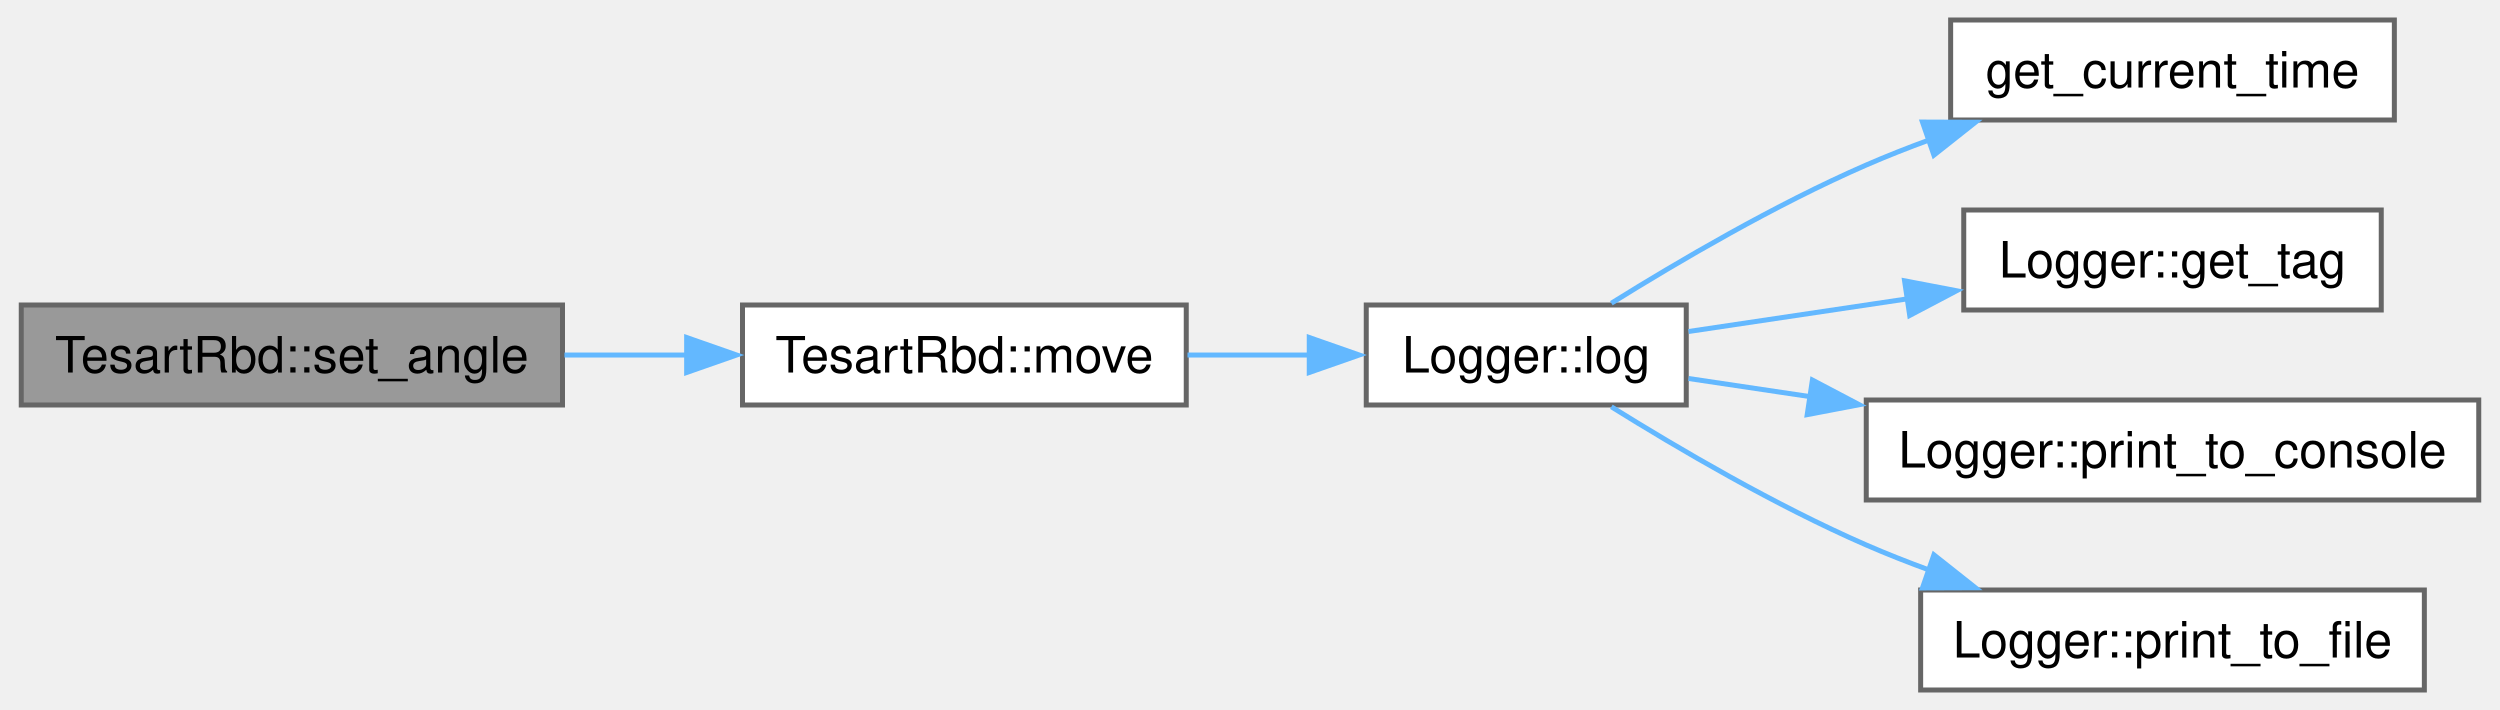
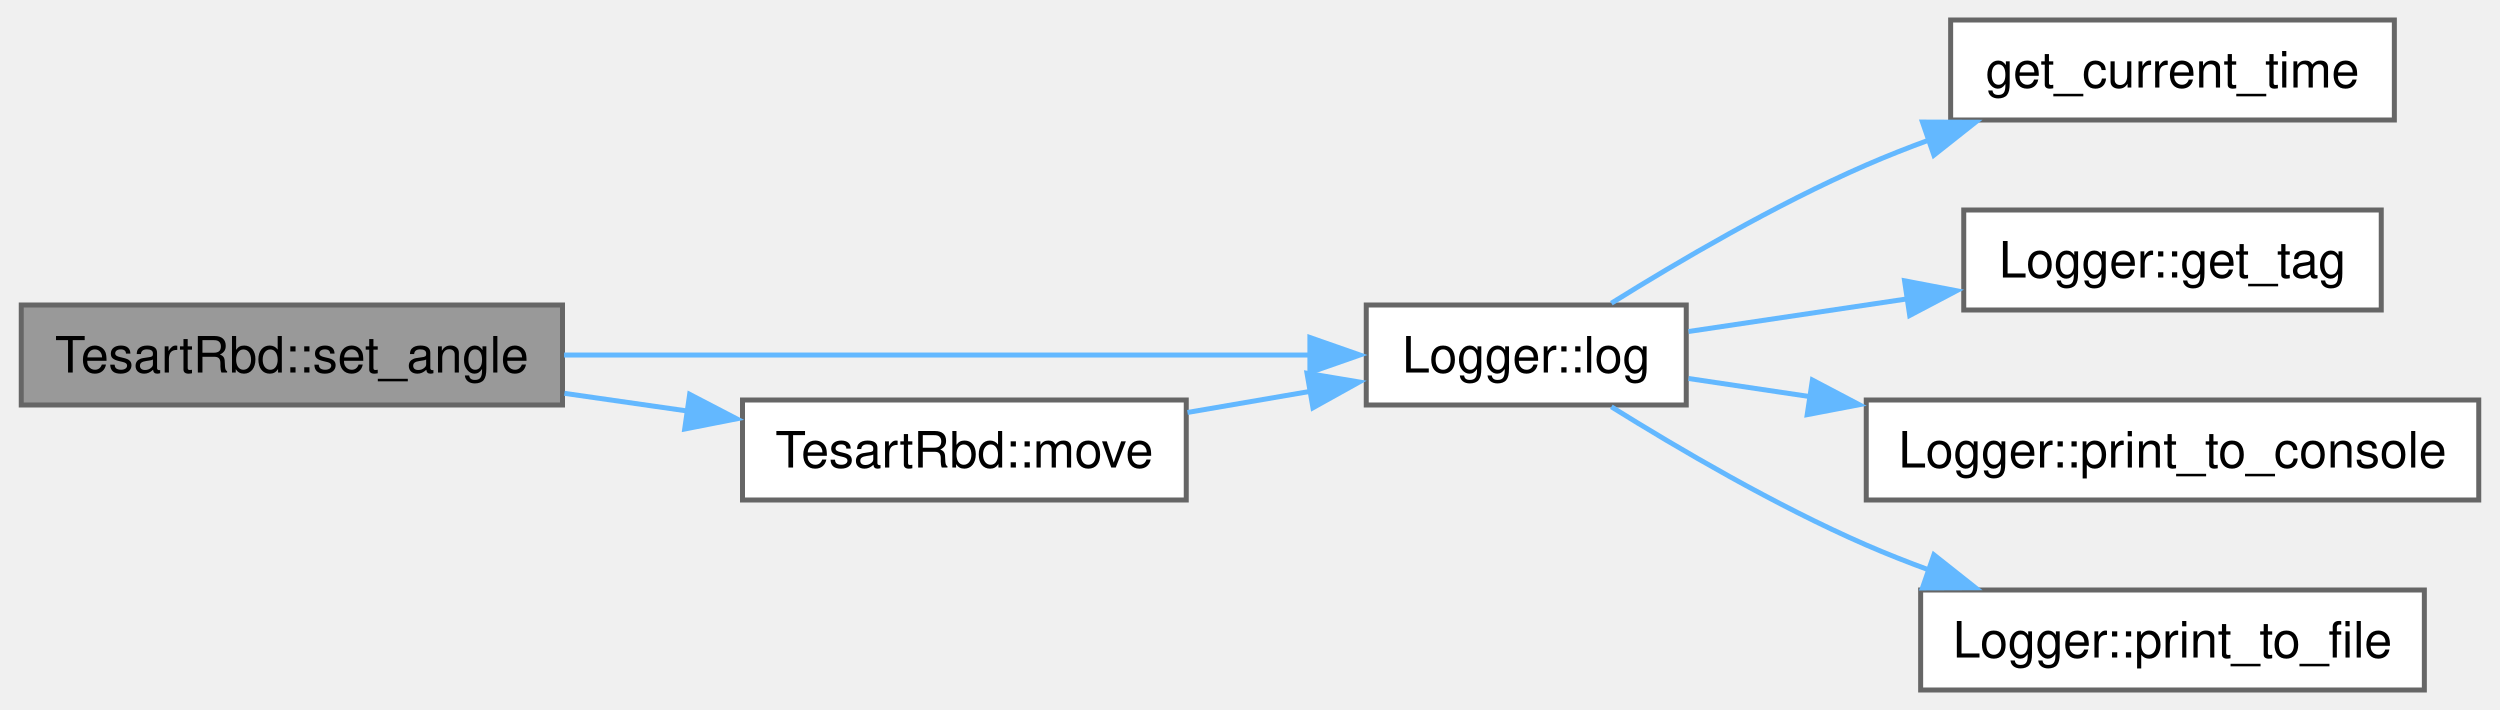
<svg xmlns="http://www.w3.org/2000/svg" xmlns:xlink="http://www.w3.org/1999/xlink" width="500pt" height="142pt" viewBox="0.00 0.00 499.50 142.00">
  <g id="graph0" class="graph" transform="scale(1 1) rotate(0) translate(4 138)">
    <g id="Node000001" class="node">
      <g id="a_Node000001">
        <a xlink:title="Поворачивает ось ОПУ на требуемый угол">
          <polygon fill="#999999" stroke="#666666" points="108.25,-77 0,-77 0,-57 108.25,-57 108.25,-77" />
          <text text-anchor="middle" x="54.12" y="-63.5" font-family="Helvetica,sans-Serif" font-size="10.00">TesartRbd::set_angle</text>
        </a>
      </g>
    </g>
    <g id="Node000002" class="node">
      <g id="a_Node000002">
-         <a xlink:href="class_tesart_rbd.html#a1317670f51c7e529ca5960e69b7563a7" target="_top" xlink:title="Поворачивает ось до тех пор, пока она не достигнет требуемого угла">
-           <polygon fill="white" stroke="#666666" points="233,-77 144.25,-77 144.25,-57 233,-57 233,-77" />
-           <text text-anchor="middle" x="188.62" y="-63.5" font-family="Helvetica,sans-Serif" font-size="10.00">TesartRbd::move</text>
+         <a xlink:href="class_logger.html#af7709105c2708359b7b082218f4cc3e1" target="_top" xlink:title="Метод, осуществляющий логирование">
+           <polygon fill="white" stroke="#666666" points="333,-77 269,-77 269,-57 333,-57 333,-77" />
+           <text text-anchor="middle" x="301" y="-63.5" font-family="Helvetica,sans-Serif" font-size="10.00">Logger::log</text>
        </a>
      </g>
    </g>
    <g id="edge1_Node000001_Node000002" class="edge">
      <g id="a_edge1_Node000001_Node000002">
        <a xlink:title=" ">
-           <path fill="none" stroke="#63b8ff" d="M108.64,-67C116.73,-67 125.1,-67 133.21,-67" />
-           <polygon fill="#63b8ff" stroke="#63b8ff" points="133.08,-70.5 143.08,-67 133.08,-63.5 133.08,-70.5" />
+           <path fill="none" stroke="#63b8ff" d="M108.56,-67C153.42,-67 216.63,-67 257.95,-67" />
+           <polygon fill="#63b8ff" stroke="#63b8ff" points="257.73,-70.5 267.73,-67 257.73,-63.5 257.73,-70.5" />
+         </a>
+       </g>
+     </g>
+     <g id="Node000007" class="node">
+       <g id="a_Node000007">
+         <a xlink:href="class_tesart_rbd.html#a1317670f51c7e529ca5960e69b7563a7" target="_top" xlink:title="Поворачивает ось до тех пор, пока она не достигнет требуемого угла">
+           <polygon fill="white" stroke="#666666" points="233,-58 144.25,-58 144.25,-38 233,-38 233,-58" />
+           <text text-anchor="middle" x="188.62" y="-44.5" font-family="Helvetica,sans-Serif" font-size="10.00">TesartRbd::move</text>
+         </a>
+       </g>
+     </g>
+     <g id="edge6_Node000001_Node000007" class="edge">
+       <g id="a_edge6_Node000001_Node000007">
+         <a xlink:title=" ">
+           <path fill="none" stroke="#63b8ff" d="M108.64,-59.33C116.73,-58.17 125.1,-56.97 133.21,-55.8" />
+           <polygon fill="#63b8ff" stroke="#63b8ff" points="133.68,-59.13 143.08,-54.24 132.69,-52.2 133.68,-59.13" />
        </a>
      </g>
    </g>
    <g id="Node000003" class="node">
      <g id="a_Node000003">
-         <a xlink:href="class_logger.html#af7709105c2708359b7b082218f4cc3e1" target="_top" xlink:title="Метод, осуществляющий логирование">
-           <polygon fill="white" stroke="#666666" points="333,-77 269,-77 269,-57 333,-57 333,-77" />
-           <text text-anchor="middle" x="301" y="-63.5" font-family="Helvetica,sans-Serif" font-size="10.00">Logger::log</text>
+         <a xlink:href="logger_8hpp.html#a49284b7befa8e31f81e01ee8f3735dd0" target="_top" xlink:title="Функция, которая снимает значение текущего времени и конвертирует его в строку с заданным шаблоном.">
+           <polygon fill="white" stroke="#666666" points="474.62,-134 385.88,-134 385.88,-114 474.62,-114 474.62,-134" />
+           <text text-anchor="middle" x="430.25" y="-120.5" font-family="Helvetica,sans-Serif" font-size="10.00">get_current_time</text>
        </a>
      </g>
    </g>
    <g id="edge2_Node000002_Node000003" class="edge">
      <g id="a_edge2_Node000002_Node000003">
        <a xlink:title=" ">
-           <path fill="none" stroke="#63b8ff" d="M233.25,-67C241.28,-67 249.64,-67 257.63,-67" />
-           <polygon fill="#63b8ff" stroke="#63b8ff" points="257.6,-70.5 267.6,-67 257.6,-63.5 257.6,-70.5" />
+           <path fill="none" stroke="#63b8ff" d="M318.02,-77.36C331.3,-85.63 350.85,-97.1 369,-105 373.07,-106.77 377.36,-108.46 381.7,-110.05" />
+           <polygon fill="#63b8ff" stroke="#63b8ff" points="380.24,-113.59 390.84,-113.55 382.53,-106.97 380.24,-113.59" />
        </a>
      </g>
    </g>
    <g id="Node000004" class="node">
      <g id="a_Node000004">
-         <a xlink:href="logger_8hpp.html#a49284b7befa8e31f81e01ee8f3735dd0" target="_top" xlink:title="Функция, которая снимает значение текущего времени и конвертирует его в строку с заданным шаблоном.">
-           <polygon fill="white" stroke="#666666" points="474.62,-134 385.88,-134 385.88,-114 474.62,-114 474.62,-134" />
-           <text text-anchor="middle" x="430.25" y="-120.5" font-family="Helvetica,sans-Serif" font-size="10.00">get_current_time</text>
-         </a>
-       </g>
-     </g>
-     <g id="edge3_Node000003_Node000004" class="edge">
-       <g id="a_edge3_Node000003_Node000004">
-         <a xlink:title=" ">
-           <path fill="none" stroke="#63b8ff" d="M318.02,-77.36C331.3,-85.63 350.85,-97.1 369,-105 373.07,-106.77 377.36,-108.46 381.7,-110.05" />
-           <polygon fill="#63b8ff" stroke="#63b8ff" points="380.24,-113.59 390.84,-113.55 382.53,-106.97 380.24,-113.59" />
-         </a>
-       </g>
-     </g>
-     <g id="Node000005" class="node">
-       <g id="a_Node000005">
        <a xlink:href="class_logger.html#a6edb7b263f080d417b82a537ed50fee4" target="_top" xlink:title="Возвращает тег в зависимости от уровня логирования и от назначения тега.">
          <polygon fill="white" stroke="#666666" points="472,-96 388.5,-96 388.5,-76 472,-76 472,-96" />
          <text text-anchor="middle" x="430.25" y="-82.5" font-family="Helvetica,sans-Serif" font-size="10.00">Logger::get_tag</text>
        </a>
      </g>
    </g>
-     <g id="edge4_Node000003_Node000005" class="edge">
-       <g id="a_edge4_Node000003_Node000005">
+     <g id="edge3_Node000002_Node000004" class="edge">
+       <g id="a_edge3_Node000002_Node000004">
        <a xlink:title=" ">
          <path fill="none" stroke="#63b8ff" d="M333.46,-71.7C346.72,-73.68 362.52,-76.04 377.42,-78.26" />
          <polygon fill="#63b8ff" stroke="#63b8ff" points="376.66,-81.84 387.07,-79.85 377.69,-74.91 376.66,-81.84" />
        </a>
      </g>
    </g>
-     <g id="Node000006" class="node">
-       <g id="a_Node000006">
+     <g id="Node000005" class="node">
+       <g id="a_Node000005">
        <a xlink:href="class_logger.html#a4825613142ebb093bf8fa26f21f7f3fc" target="_top" xlink:title="Метод, который выводит сообщение в консоль.">
          <polygon fill="white" stroke="#666666" points="491.5,-58 369,-58 369,-38 491.5,-38 491.5,-58" />
          <text text-anchor="middle" x="430.25" y="-44.5" font-family="Helvetica,sans-Serif" font-size="10.00">Logger::print_to_console</text>
        </a>
      </g>
    </g>
-     <g id="edge5_Node000003_Node000006" class="edge">
-       <g id="a_edge5_Node000003_Node000006">
+     <g id="edge4_Node000002_Node000005" class="edge">
+       <g id="a_edge4_Node000002_Node000005">
        <a xlink:title=" ">
          <path fill="none" stroke="#63b8ff" d="M333.46,-62.3C340.96,-61.18 349.27,-59.94 357.78,-58.67" />
          <polygon fill="#63b8ff" stroke="#63b8ff" points="358.23,-61.99 367.6,-57.06 357.19,-55.07 358.23,-61.99" />
        </a>
      </g>
    </g>
-     <g id="Node000007" class="node">
-       <g id="a_Node000007">
+     <g id="Node000006" class="node">
+       <g id="a_Node000006">
        <a xlink:href="class_logger.html#a999bb33f7cf079cb98f32fae6016a2f3" target="_top" xlink:title="Метод, который записывает сообщение в файл.">
          <polygon fill="white" stroke="#666666" points="480.62,-20 379.88,-20 379.88,0 480.62,0 480.62,-20" />
          <text text-anchor="middle" x="430.25" y="-6.5" font-family="Helvetica,sans-Serif" font-size="10.00">Logger::print_to_file</text>
        </a>
      </g>
    </g>
-     <g id="edge6_Node000003_Node000007" class="edge">
-       <g id="a_edge6_Node000003_Node000007">
+     <g id="edge5_Node000002_Node000006" class="edge">
+       <g id="a_edge5_Node000002_Node000006">
        <a xlink:title=" ">
          <path fill="none" stroke="#63b8ff" d="M318.02,-56.64C331.3,-48.37 350.85,-36.9 369,-29 373.07,-27.23 377.36,-25.54 381.7,-23.95" />
          <polygon fill="#63b8ff" stroke="#63b8ff" points="382.53,-27.03 390.84,-20.45 380.24,-20.41 382.53,-27.03" />
        </a>
      </g>
    </g>
+     <g id="edge7_Node000007_Node000002" class="edge">
+       <g id="a_edge7_Node000007_Node000002">
+         <a xlink:title=" ">
+           <path fill="none" stroke="#63b8ff" d="M233.25,-55.51C241.37,-56.91 249.84,-58.36 257.91,-59.75" />
+           <polygon fill="#63b8ff" stroke="#63b8ff" points="257.15,-63.35 267.6,-61.6 258.34,-56.45 257.15,-63.35" />
+         </a>
+       </g>
+     </g>
  </g>
</svg>
